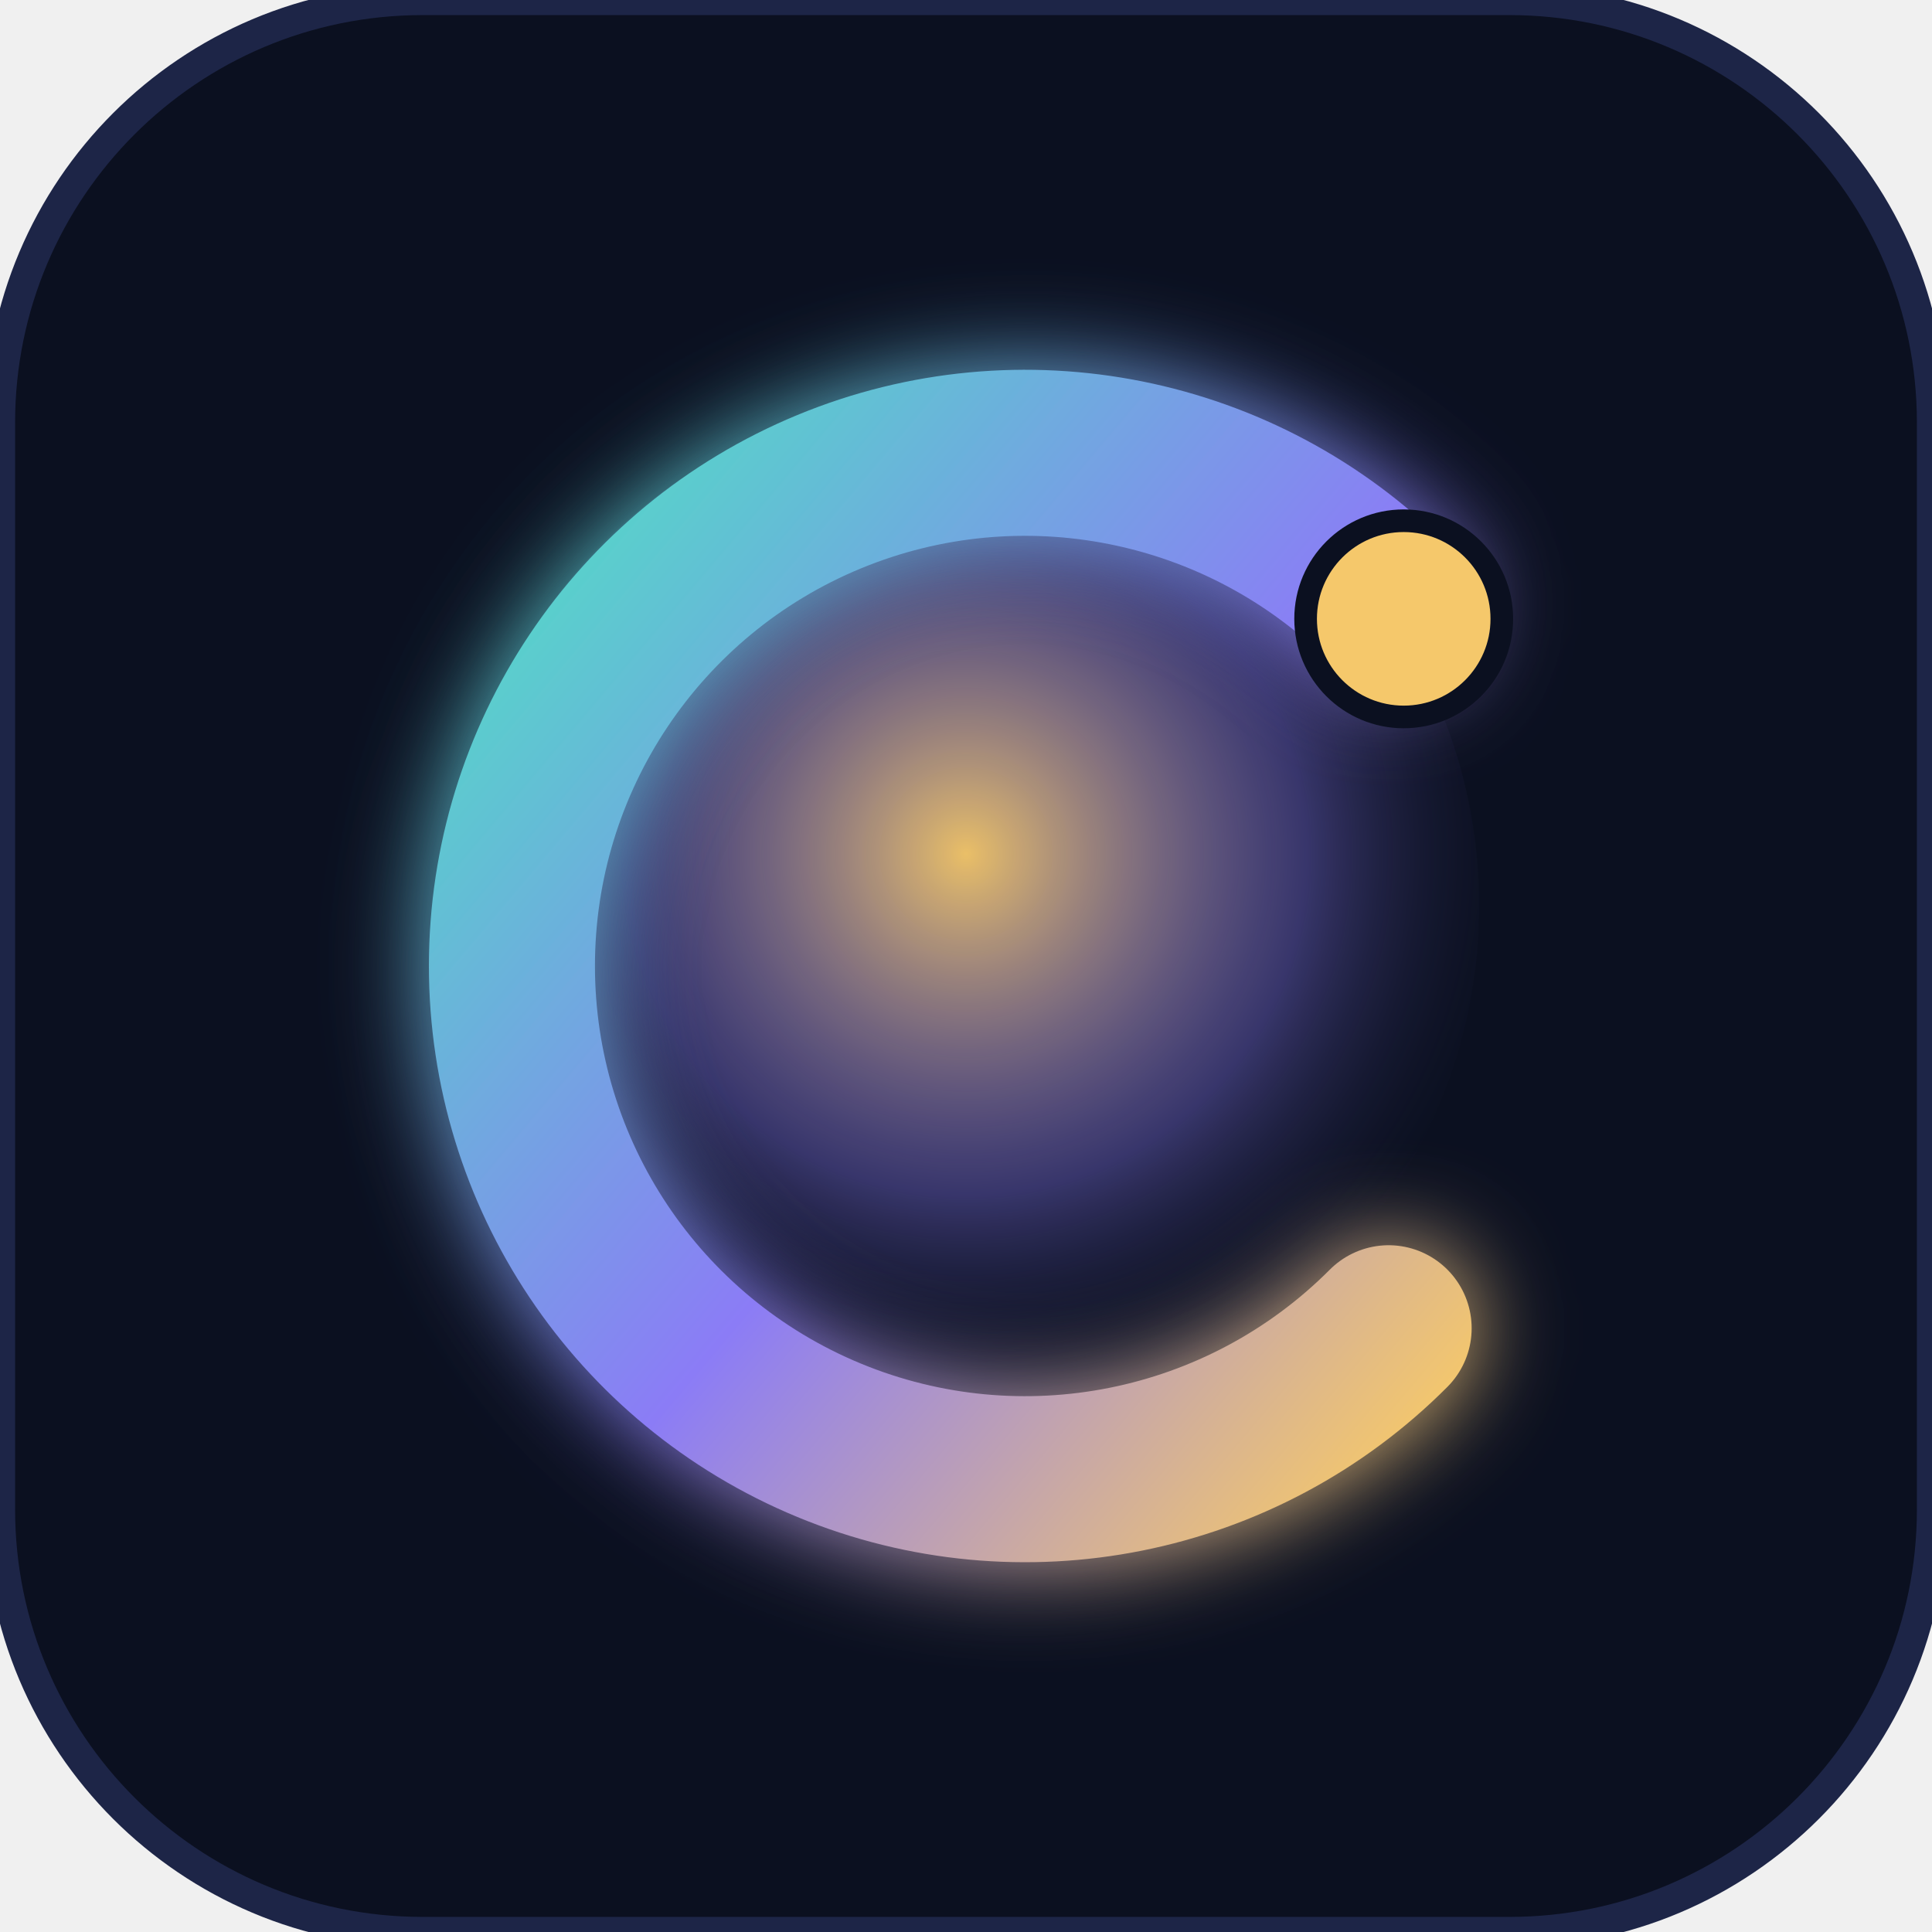
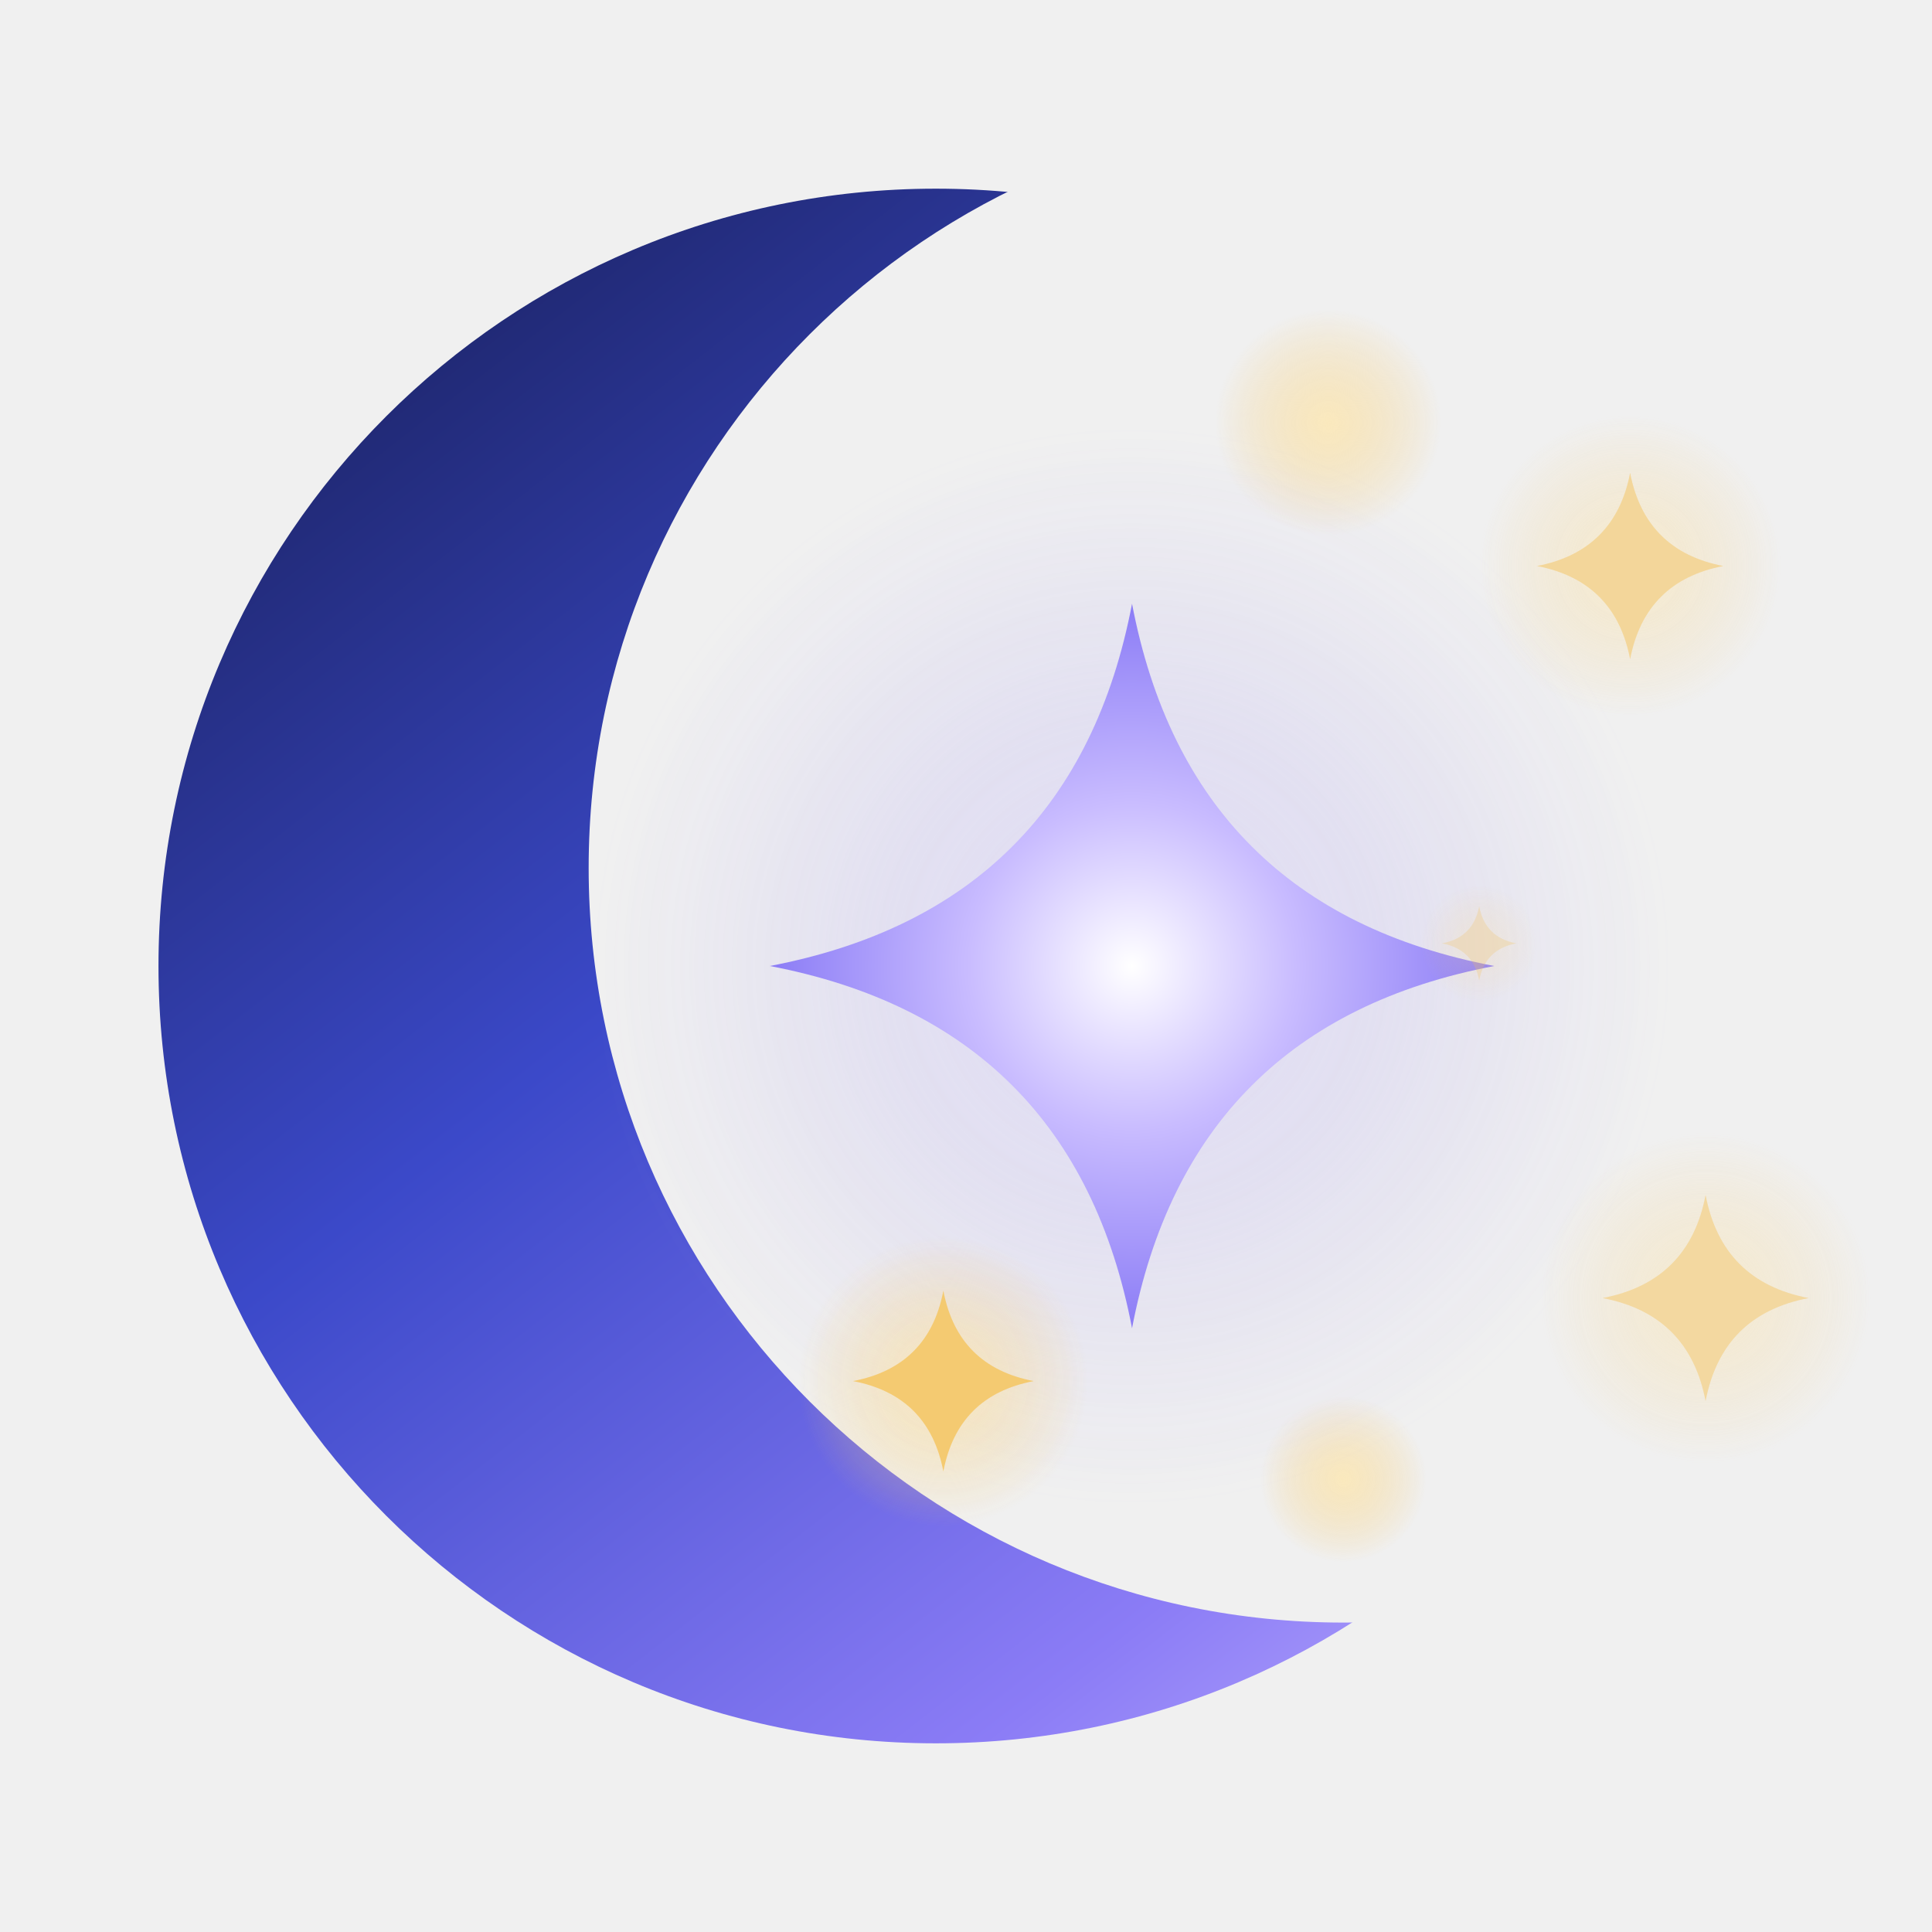
- <svg xmlns="http://www.w3.org/2000/svg" viewBox="0 0 128 128" width="128" height="128" role="img" aria-label="CaeliGlow mark">
+ <svg xmlns="http://www.w3.org/2000/svg" width="512" height="512" viewBox="0 0 512 512">
  <defs>
-     <linearGradient id="cg-arc" x1="0" y1="0" x2="1" y2="1">
-       <stop offset="0%" stop-color="#4FE0C4" />
-       <stop offset="55%" stop-color="#8B7CF6" />
-       <stop offset="100%" stop-color="#F5C86B" />
+     <linearGradient id="moon" x1="0.15" y1="0.05" x2="0.85" y2="0.95">
+       <stop offset="0%" stop-color="#141a4d" />
+       <stop offset="42%" stop-color="#3b49c9" />
+       <stop offset="78%" stop-color="#8b7cf6" />
+       <stop offset="100%" stop-color="#c9bcff" />
    </linearGradient>
-     <radialGradient id="cg-core" cx="50%" cy="45%" r="55%">
-       <stop offset="0%" stop-color="#F5C86B" stop-opacity="0.95" />
-       <stop offset="60%" stop-color="#8B7CF6" stop-opacity="0.35" />
-       <stop offset="100%" stop-color="#0B1020" stop-opacity="0" />
+     <radialGradient id="bigstar" cx="50%" cy="50%" r="50%">
+       <stop offset="0%" stop-color="#ffffff" />
+       <stop offset="45%" stop-color="#c9bcff" />
+       <stop offset="100%" stop-color="#8b7cf6" />
    </radialGradient>
-     <filter id="cg-glow" x="-40%" y="-40%" width="180%" height="180%">
-       <feGaussianBlur stdDeviation="3.2" result="b" />
-       <feMerge>
-         <feMergeNode in="b" />
-         <feMergeNode in="SourceGraphic" />
-       </feMerge>
-     </filter>
+     <radialGradient id="bigness" cx="50%" cy="50%" r="50%">
+       <stop offset="0%" stop-color="#c9bcff" stop-opacity="0.55" />
+       <stop offset="60%" stop-color="#8b7cf6" stop-opacity="0.18" />
+       <stop offset="100%" stop-color="#8b7cf6" stop-opacity="0" />
+     </radialGradient>
+     <radialGradient id="goldness" cx="50%" cy="50%" r="50%">
+       <stop offset="0%" stop-color="#ffe6a8" stop-opacity="0.7" />
+       <stop offset="100%" stop-color="#f5c86b" stop-opacity="0" />
+     </radialGradient>
+     <mask id="crescent">
+       <rect width="512" height="512" fill="#000" />
+       <circle cx="248" cy="256" r="206" fill="#fff" />
+       <circle cx="356" cy="230" r="200" fill="#000" />
+     </mask>
  </defs>
-   <rect x="0" y="0" width="128" height="128" rx="28" fill="#0B1020" />
-   <rect x="0" y="0" width="128" height="128" rx="28" fill="none" stroke="#1D2547" stroke-width="2" />
-   <circle cx="64" cy="60" r="34" fill="url(#cg-core)" />
-   <g filter="url(#cg-glow)">
-     <path d="M92 40              A34 34 0 1 0 92 88" fill="none" stroke="url(#cg-arc)" stroke-width="11" stroke-linecap="round" />
+   <rect width="512" height="512" fill="url(#moon)" mask="url(#crescent)" />
+   <circle cx="352" cy="112" r="30" fill="url(#goldness)" />
+   <circle cx="356" cy="392" r="22" fill="url(#goldness)" />
+   <g transform="translate(300,256) rotate(0.0) scale(1.000)">
+     <circle r="144" fill="url(#bigness)" opacity="0.57" />
+     <path d="M 0.0,-96.0 Q 15.4,-15.4 96.0,0.0 Q 15.4,15.4 0.0,96.0 Q -15.4,15.4 -96.0,0.0 Q -15.4,-15.4 0.0,-96.0 Z" fill="url(#bigstar)" />
  </g>
-   <circle cx="93" cy="41" r="6.5" fill="#F5C86B" />
-   <circle cx="93" cy="41" r="6.5" fill="none" stroke="#0B1020" stroke-width="1.5" />
+   <g transform="translate(432,150) scale(0.950)" opacity="0.65">
+     <circle r="42" fill="url(#goldness)" />
+     <path d="M 0.0,-26.0 Q 4.2,-4.2 26.0,0.0 Q 4.2,4.2 0.0,26.0 Q -4.2,4.2 -26.0,0.0 Q -4.2,-4.2 0.0,-26.0 Z" fill="#f5c86b" />
+   </g>
+   <g transform="translate(250,366) scale(1.198)" opacity="0.95">
+     <circle r="32" fill="url(#goldness)" />
+     <path d="M 0.0,-20.0 Q 3.2,-3.2 20.0,0.0 Q 3.2,3.2 0.0,20.0 Q -3.2,3.2 -20.0,0.0 Q -3.2,-3.2 0.0,-20.0 Z" fill="#f5c86b" />
+   </g>
+   <g transform="translate(452,344) scale(0.911)" opacity="0.60">
+     <circle r="48" fill="url(#goldness)" />
+     <path d="M 0.0,-30.0 Q 4.8,-4.8 30.0,0.0 Q 4.8,4.8 0.0,30.0 Q -4.8,4.8 -30.0,0.0 Q -4.8,-4.8 0.0,-30.0 Z" fill="#f5c86b" />
+   </g>
+   <g transform="translate(392,250) scale(0.704)" opacity="0.36">
+     <circle r="22" fill="url(#goldness)" />
+     <path d="M 0.0,-14.0 Q 2.2,-2.2 14.0,0.0 Q 2.2,2.2 0.0,14.0 Q -2.2,2.2 -14.0,0.0 Q -2.2,-2.2 0.0,-14.0 Z" fill="#f5c86b" />
+   </g>
</svg>
